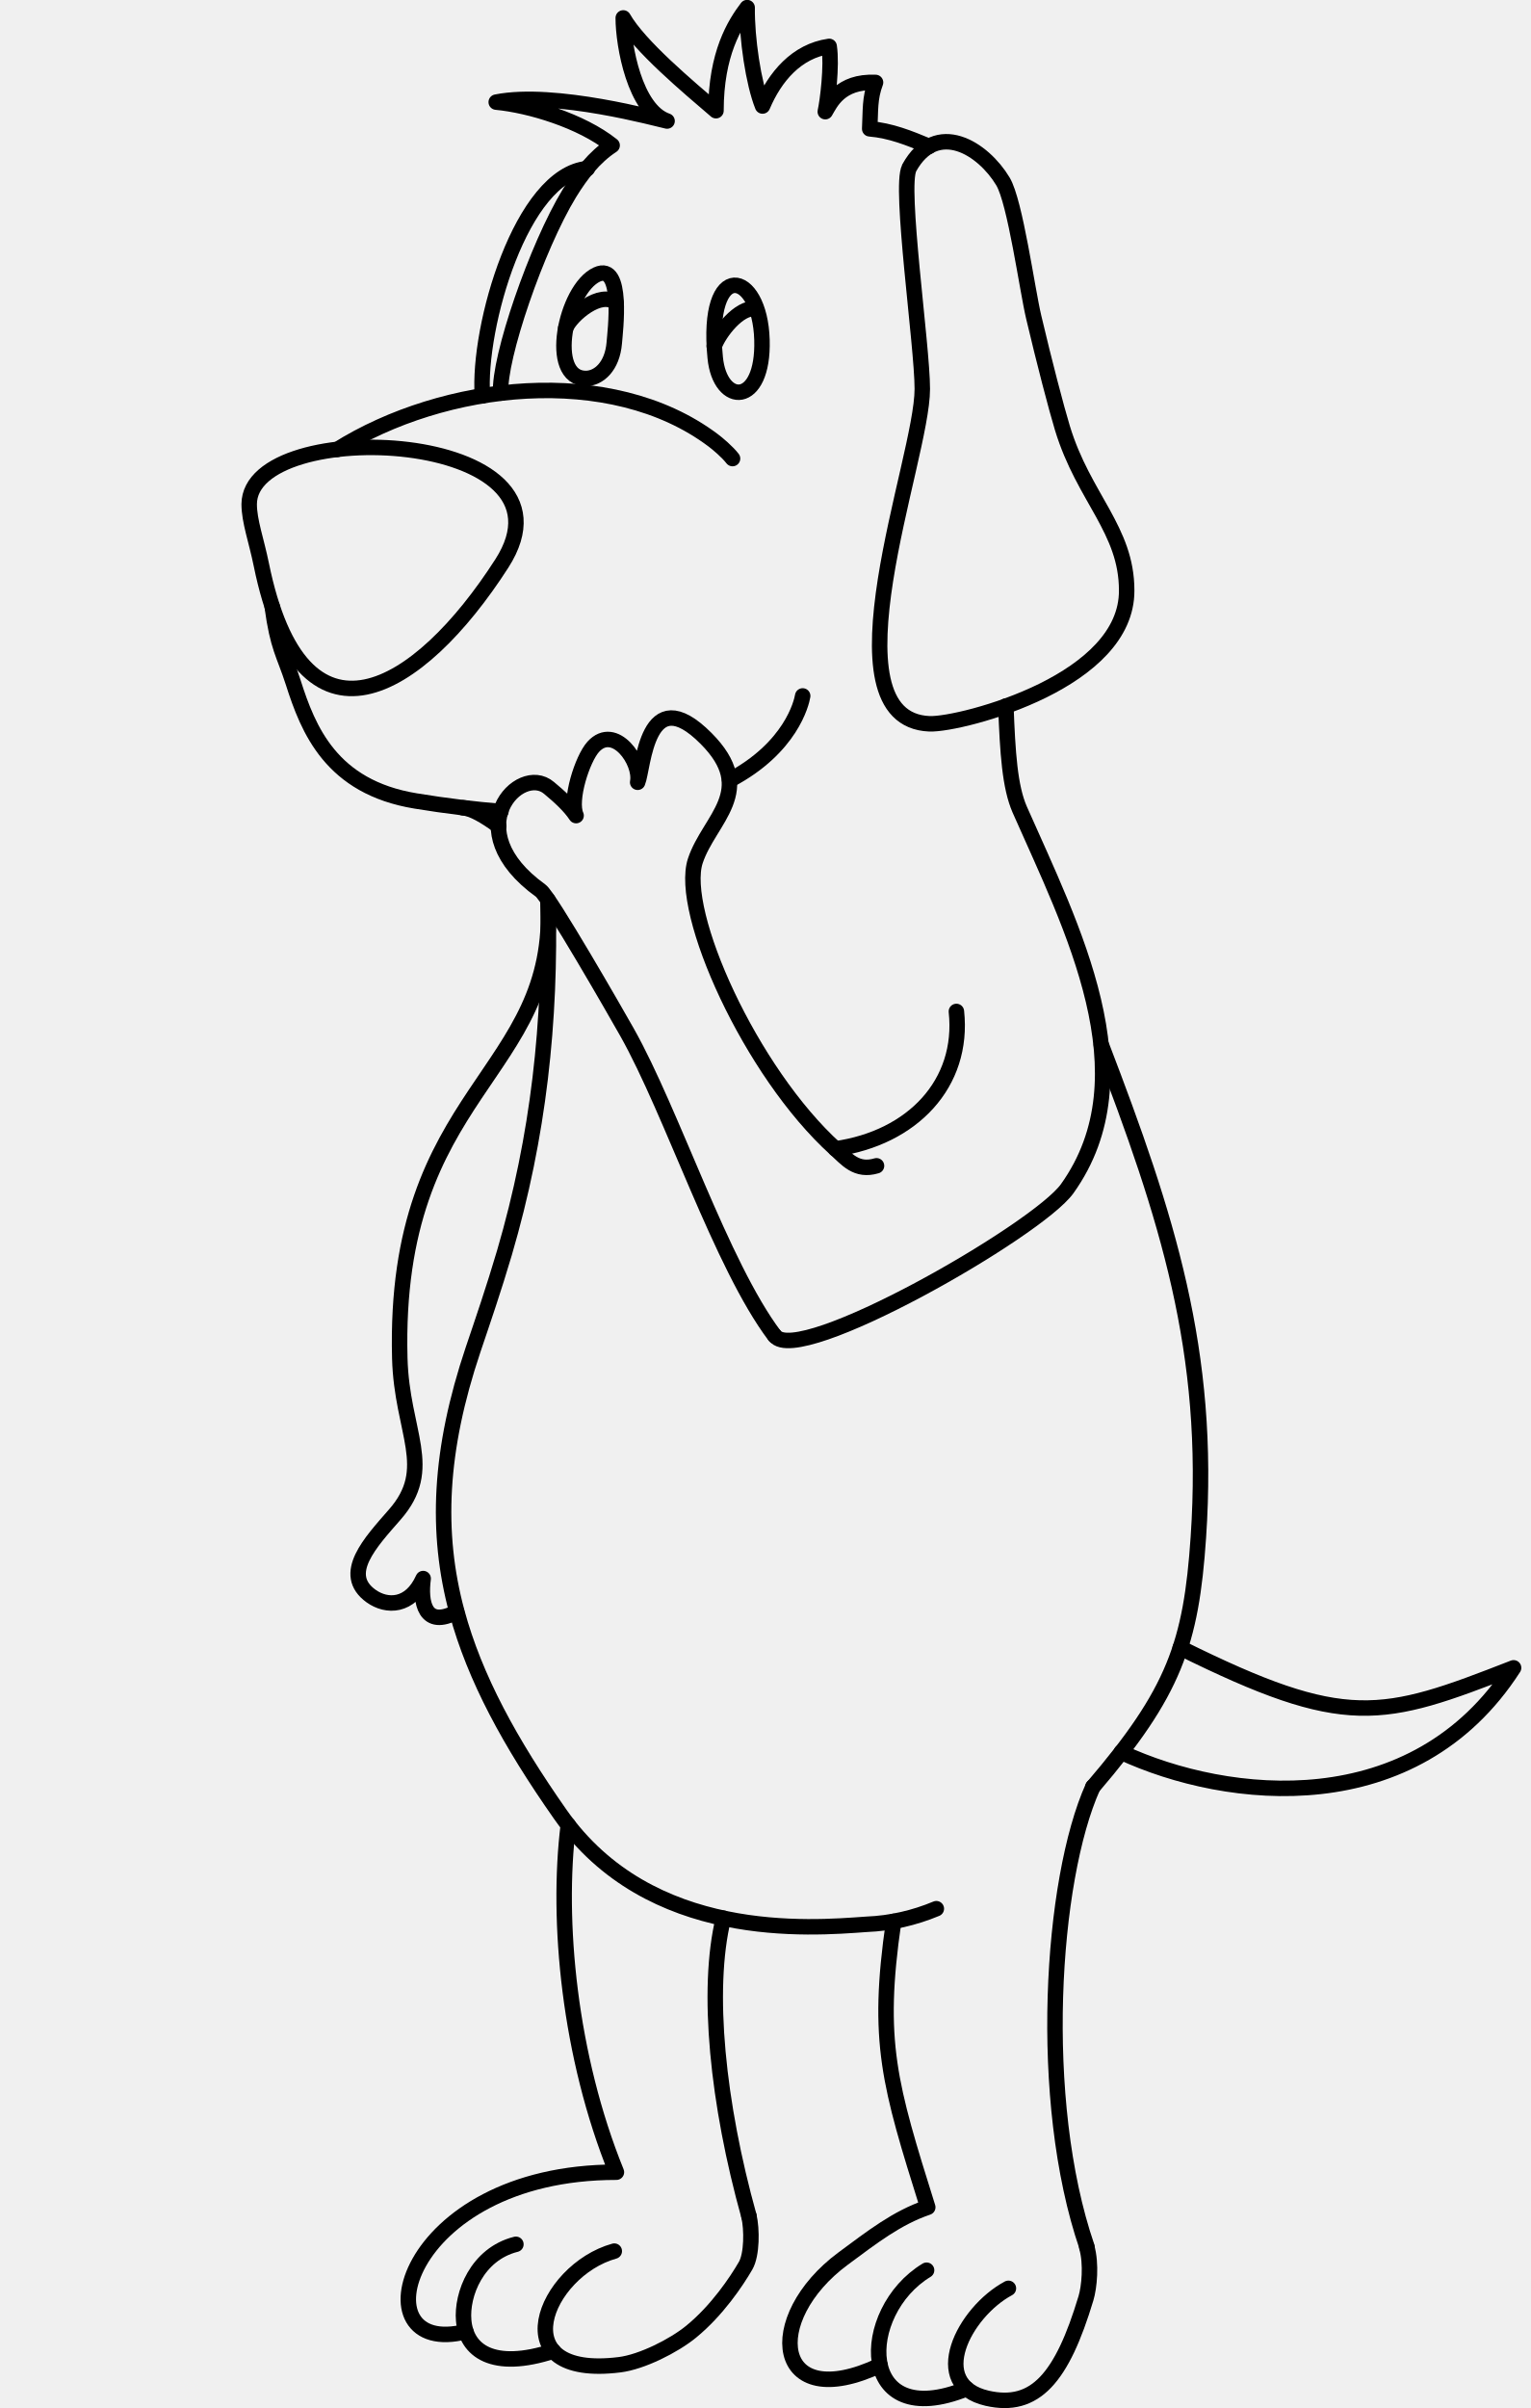
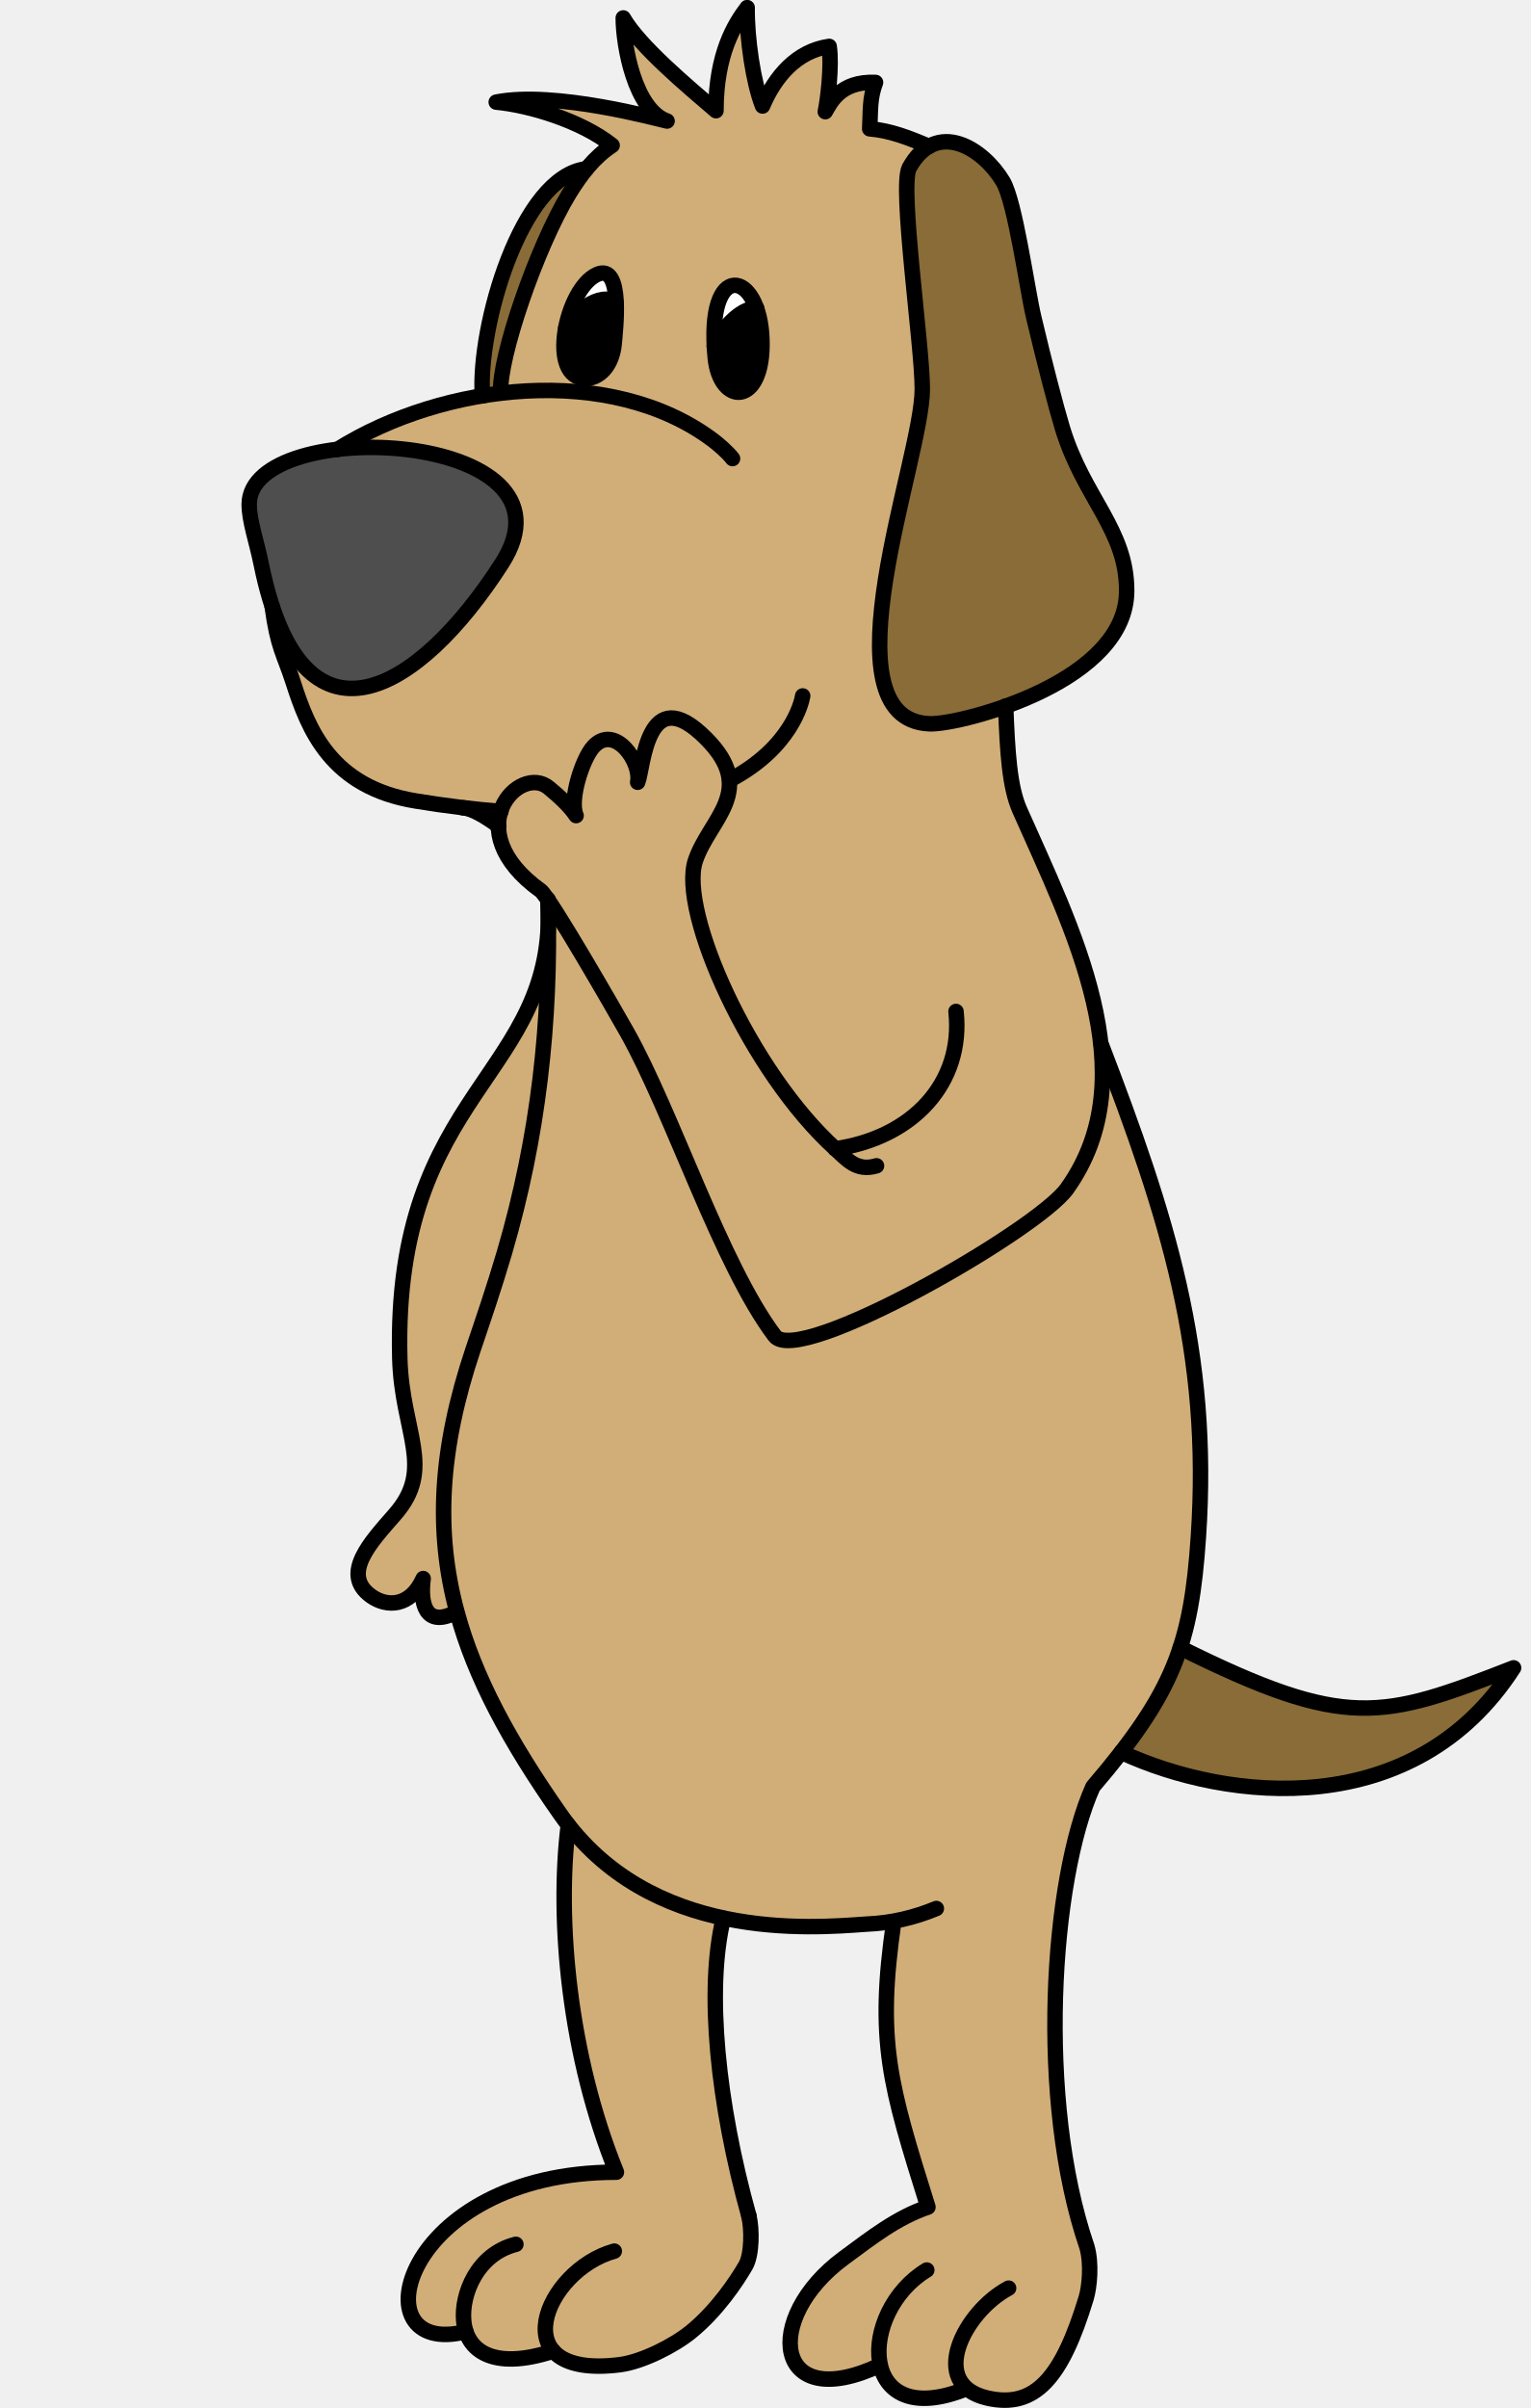
<svg xmlns="http://www.w3.org/2000/svg" xml:space="preserve" width="78.581mm" height="123.56mm" version="1.1" style="shape-rendering:geometricPrecision; text-rendering:geometricPrecision; image-rendering:optimizeQuality; fill-rule:evenodd; clip-rule:evenodd" viewBox="0 0 7858 12356">
  <defs>
    <style type="text/css">
   
    .str0 {stroke:black;stroke-width:79.37;stroke-linecap:round;stroke-linejoin:round}
-     .fil0 {fill:none}
+     .fil5 {fill:none}
+     .fil1 {fill:black}
+     .fil0 {fill:#4E4E4E}
+     .fil3 {fill:#896C37}
+     .fil4 {fill:#D1AE78}
+     .fil2 {fill:white}
   
  </style>
  </defs>
-   <g id="Layer_x0020_1">
-     <g id="_1157125488">
-       <path class="fil0 str0" d="M2917 9365c-61,493 5,1185 247,1781 -1108,0 -1333,961 -773,818" />
-       <path class="fil0 str0" d="M3713 9843c-90,369 -29,954 131,1528" />
-       <path class="fil0 str0" d="M2648 11516c-200,50 -280,258 -268,391 13,153 147,259 460,157" />
-       <path class="fil0 str0" d="M3153 11551c-359,100 -584,659 27,583 114,-14 279,-97 368,-170 133,-109 232,-257 279,-338 33,-57 33,-188 17,-255" />
-       <path class="fil0 str0" d="M4587 9859c-90,618 -22,838 175,1467 -159,54 -285,153 -434,263 -418,309 -358,806 189,548" />
-       <path class="fil0 str0" d="M5610 9168c-215,477 -289,1609 -31,2361" />
-       <path class="fil0 str0" d="M4756 11649c-353,213 -361,838 206,608" />
-       <path class="fil0 str0" d="M5176 11742c-229,123 -417,493 -109,564 246,56 384,-104 507,-513 17,-56 29,-177 4,-263" />
-       <path class="fil0 str0" d="M2376 4145c47,3 115,43 184,94" />
-       <path class="fil0 str0" d="M1732 2306c545,-342 1402,-442 1928,-47 23,17 74,60 100,94" />
-       <path class="fil0 str0" d="M4769 751c-103,-43 -197,-81 -305,-90 5,-95 -1,-156 30,-238 -184,-8 -232,107 -258,150 12,-54 35,-234 20,-335 -168,24 -279,157 -342,306 -47,-117 -81,-348 -79,-505 -63,83 -160,236 -160,529 -141,-121 -394,-332 -476,-476 0,140 59,472 225,529 -41,-8 -575,-157 -877,-97 170,16 436,95 595,222 -92,60 -159,148 -219,245 -168,275 -365,849 -353,1026" />
-       <path class="fil0 str0" d="M3063 1409c-161,75 -255,535 -55,533 65,-1 135,-61 145,-183 4,-53 50,-415 -90,-350z" />
-       <path class="fil0 str0" d="M2904 1683c25,-65 181,-197 258,-128" />
-       <path class="fil0 str0" d="M3671 1835c-50,-509 230,-450 240,-91 10,343 -216,340 -240,91z" />
-       <path class="fil0 str0" d="M3666 1776c26,-71 127,-201 211,-192" />
-       <path class="fil0 str0" d="M3015 865c-338,30 -564,811 -539,1166" />
-       <path class="fil0 str0" d="M1397 3112c29,214 60,241 108,390 77,241 194,537 629,608 158,26 303,43 437,54m1174 -161c315,-166 369,-396 375,-432" />
-       <path class="fil0 str0" d="M2576 2891c-427,665 -1027,1025 -1235,5 -25,-123 -62,-222 -62,-309 2,-460 1740,-387 1297,304z" />
-       <path class="fil0 str0" d="M4667 862c-26,47 -9,274 14,518 23,243 53,502 53,616 0,183 -129,598 -189,980 -60,384 -51,727 226,738 84,3 348,-55 583,-171 228,-113 430,-282 429,-513 0,-157 -55,-274 -123,-398 -69,-125 -152,-255 -207,-436 -31,-102 -92,-335 -147,-568 -34,-143 -95,-592 -158,-697 -101,-169 -340,-323 -481,-70z" />
-       <path class="fil0 str0" d="M2813 4620c15,625 -48,1209 -224,1809 -54,183 -110,346 -161,497 -173,515 -193,936 -83,1345 92,340 273,671 531,1039 459,655 1282,585 1572,564 126,-5 245,-33 358,-80m847 -4432c337,879 563,1573 498,2526 -37,546 -124,794 -541,1281" />
-       <path class="fil0 str0" d="M5755 8991c549,255 1505,357 2014,-433 -678,265 -860,319 -1711,-103" />
-       <path class="fil0 str0" d="M2813 4620c52,903 -797,968 -761,2349 10,382 184,564 -26,803 -123,141 -279,305 -121,418 80,57 201,57 267,-90 -16,121 7,259 172,171" />
-       <g>
-         <path class="fil0 str0" d="M4499 5982c-104,31 -153,-35 -211,-87 -436,-394 -805,-1217 -719,-1478 71,-214 322,-360 55,-628 -307,-308 -321,155 -351,225 21,-106 -119,-302 -228,-182 -56,62 -124,274 -88,353 -32,-49 -87,-99 -139,-142 -150,-128 -477,215 -43,527 47,34 390,632 443,726 233,413 483,1193 758,1558" />
-         <path class="fil0 str0" d="M4909 5190c40,370 -226,649 -621,705m-311 959c119,163 1348,-540 1501,-755 417,-584 22,-1343 -244,-1945 -51,-117 -62,-291 -71,-531" />
-       </g>
-     </g>
+   <g id="Colours">
+     <path class="fil0" d="M2576 2891c292,-455 -362,-642 -844,-585 -249,30 -452,124 -453,281 0,87 37,186 62,309 16,81 35,153 56,216 245,745 786,391 1179,-221z" />
+     <path class="fil1" d="M3153 1759c2,-25 13,-119 10,-205 -77,-69 -233,63 -258,128 -25,132 -2,261 104,260 65,-1 135,-61 145,-183z" />
+     <path class="fil1" d="M3671 1835c25,249 250,252 240,-91 -2,-63 -12,-117 -27,-160 -85,-9 -192,122 -218,193 1,19 2,38 5,59z" />
+     <path class="fil2" d="M3162 1555c-4,-95 -26,-180 -100,-145 -76,35 -136,156 -159,274 25,-65 181,-197 258,-128z" />
+     <path class="fil2" d="M3884 1583c-68,-192 -237,-171 -218,193 26,-71 133,-201 218,-193z" />
+     <path class="fil3" d="M5453 2196c-31,-102 -92,-335 -147,-568 -34,-143 -95,-592 -158,-697 -79,-133 -244,-257 -379,-180 -37,21 -71,56 -101,110 -26,47 -9,274 14,518 23,243 53,502 53,616 0,183 -129,598 -189,980 -60,384 -51,727 226,738 62,3 220,-28 393,-90 63,-23 127,-50 190,-81 228,-113 430,-282 429,-513 0,-157 -55,-274 -123,-398 -69,-125 -152,-255 -207,-436z" />
+     <path class="fil3" d="M2568 2018c-11,-177 185,-751 353,-1026 27,-45 56,-87 88,-126 -335,38 -558,813 -534,1165 31,-5 61,-9 92,-13z" />
+     <path class="fil3" d="M7769 8558c-678,265 -860,319 -1711,-103 -58,177 -150,339 -303,536 549,255 1505,357 2014,-433z" />
+     <path class="fil4" d="M5653 5362c337,879 563,1573 498,2526 -37,546 -124,794 -541,1281 -215,477 -289,1609 -31,2361 25,87 13,207 -4,263 -124,408 -261,569 -507,513 -45,-10 -80,-27 -105,-49 -273,110 -412,23 -445,-120 -547,258 -607,-240 -189,-548 149,-110 275,-209 434,-263 -197,-629 -265,-849 -175,-1467 -45,8 -92,13 -139,15 -290,22 -1112,92 -1572,-564 -258,-368 -440,-699 -531,-1039 -110,-409 -90,-830 83,-1345 51,-151 107,-314 161,-497 176,-598 239,-1179 224,-1800l0 -13c102,148 361,600 407,680 233,413 483,1193 758,1558 119,163 1348,-540 1501,-755 55,-77 96,-158 125,-241l11 5 4 -51c43,-145 50,-297 34,-451l0 0z" />
+     <path class="fil4" d="M2589 6429c166,-565 232,-1115 226,-1698 -21,800 -798,916 -763,2237 10,382 184,564 -26,803 -123,141 -279,305 -121,418 80,57 201,57 267,-90 -16,121 7,259 172,171 -110,-409 -90,-830 83,-1345 51,-151 107,-314 161,-497z" />
+     <path class="fil4" d="M3713 9843c-278,-59 -574,-193 -797,-478 -61,493 5,1185 247,1781 -1108,0 -1333,961 -773,818 40,120 176,189 448,100 53,60 160,93 341,71 114,-14 279,-97 368,-170 133,-109 232,-257 279,-338 33,-57 33,-188 17,-255 -160,-574 -222,-1159 -131,-1528z" />
+     <path class="fil4" d="M4545 2976c60,-381 189,-797 189,-980 0,-114 -30,-373 -53,-616 -23,-244 -40,-472 -14,-518 30,-54 65,-90 101,-110 -103,-43 -197,-81 -305,-90 5,-95 -1,-156 30,-238 -184,-8 -232,107 -258,150 12,-54 35,-234 20,-335 -168,24 -279,157 -342,306 -47,-117 -81,-348 -79,-505 -63,83 -160,236 -160,529 -141,-121 -394,-332 -476,-476 0,140 59,472 225,529 -41,-8 -575,-157 -877,-97 170,16 436,95 595,222 -50,33 -92,73 -130,119 -32,39 -61,81 -88,126 -168,275 -365,849 -353,1026 -31,4 -62,8 -92,13 -270,45 -531,141 -744,275 481,-57 1136,130 844,585 -393,612 -933,966 -1179,221 29,214 60,241 108,390 77,241 194,537 629,608 84,14 164,25 241,34 0,0 1,0 1,0 3,0 6,1 8,1 64,8 126,14 186,18 -7,23 -11,48 -11,75 1,98 57,217 216,331 47,34 390,632 443,726 233,413 483,1193 758,1558 119,163 1348,-540 1501,-755 161,-226 201,-478 174,-738 -43,-410 -255,-838 -418,-1208 -51,-117 -62,-291 -71,-531 -173,62 -331,93 -393,90 -277,-11 -287,-354 -226,-738zm-634 -1232c10,343 -216,340 -240,91 -2,-21 -4,-40 -5,-59 -19,-363 150,-384 218,-193 15,43 25,97 27,160zm-758 16c-10,122 -80,182 -145,183 -106,1 -129,-127 -104,-260 22,-118 83,-238 159,-274 74,-34 96,50 100,145 4,86 -8,180 -10,205z" />
+   </g>
+   <g id="lineart">
+     <path class="fil5 str0" d="M4769 751c-103,-43 -197,-81 -305,-90 5,-95 -1,-156 30,-238 -184,-8 -232,107 -258,150 12,-54 35,-234 20,-335 -168,24 -279,157 -342,306 -47,-117 -81,-348 -79,-505 -63,83 -160,236 -160,529 -141,-121 -394,-332 -476,-476 0,140 59,472 225,529 -41,-8 -575,-157 -877,-97 170,16 436,95 595,222 -92,60 -159,148 -219,245 -168,275 -365,849 -353,1026" />
+     <path class="fil5 str0" d="M2917 9365c-61,493 5,1185 247,1781 -1108,0 -1333,961 -773,818" />
+     <path class="fil5 str0" d="M3713 9843c-90,369 -29,954 131,1528" />
+     <path class="fil5 str0" d="M2648 11516c-200,50 -280,258 -268,391 13,153 147,259 460,157" />
+     <path class="fil5 str0" d="M3153 11551c-359,100 -584,659 27,583 114,-14 279,-97 368,-170 133,-109 232,-257 279,-338 33,-57 33,-188 17,-255" />
+     <path class="fil5 str0" d="M2376 4145c47,3 115,43 184,94" />
+     <path class="fil5 str0" d="M1732 2306c545,-342 1402,-442 1928,-47 23,17 74,60 100,94" />
+     <path class="fil5 str0" d="M3063 1409c-161,75 -255,535 -55,533 65,-1 135,-61 145,-183 4,-53 50,-415 -90,-350z" />
+     <path class="fil5 str0" d="M2904 1683c25,-65 181,-197 258,-128" />
+     <path class="fil5 str0" d="M3671 1835c-50,-509 230,-450 240,-91 10,343 -216,340 -240,91z" />
+     <path class="fil5 str0" d="M3666 1776c26,-71 133,-201 218,-193" />
+     <path class="fil5 str0" d="M3010 866c-335,38 -558,813 -534,1165 -24,-353 199,-1127 534,-1165z" />
+     <path class="fil5 str0" d="M1397 3112c29,214 60,241 108,390 77,241 194,537 629,608 158,26 303,43 437,54m1174 -161c315,-166 369,-396 375,-432" />
+     <path class="fil5 str0" d="M2576 2891c-427,665 -1027,1025 -1235,5 -25,-123 -62,-222 -62,-309 2,-460 1740,-387 1297,304z" />
+     <path class="fil5 str0" d="M4667 862c-26,47 -9,274 14,518 23,243 53,502 53,616 0,183 -129,598 -189,980 -60,384 -51,727 226,738 84,3 348,-55 583,-171 228,-113 430,-282 429,-513 0,-157 -55,-274 -123,-398 -69,-125 -152,-255 -207,-436 -31,-102 -92,-335 -147,-568 -34,-143 -95,-592 -158,-697 -101,-169 -340,-323 -481,-70z" />
+     <path class="fil5 str0" d="M2813 4615c0,3 0,10 0,13 15,621 -49,1203 -224,1800 -54,183 -110,346 -161,497 -173,515 -193,936 -83,1345 92,340 273,671 531,1039 459,655 1282,585 1572,564 126,-5 245,-33 358,-80m847 -4432c337,879 563,1573 498,2526 -37,546 -124,794 -541,1281 -215,477 -289,1609 -31,2361 25,87 13,207 -4,263 -124,408 -261,569 -507,513 -309,-71 -121,-441 109,-564m-589 -1883c-90,618 -22,838 175,1467 -159,54 -285,153 -434,263 -418,309 -358,806 189,548m239 -488c-353,213 -361,838 206,608" />
+     <path class="fil5 str0" d="M5755 8991c549,255 1505,357 2014,-433 -678,265 -860,319 -1711,-103" />
+     <path class="fil5 str0" d="M2813 4620c52,903 -797,968 -761,2349 10,382 184,564 -26,803 -123,141 -279,305 -121,418 80,57 201,57 267,-90 -16,121 7,259 172,171" />
+     <path class="fil5 str0" d="M4499 5982c-104,31 -153,-35 -211,-87 -436,-394 -805,-1217 -719,-1478 71,-214 322,-360 55,-628 -307,-308 -321,155 -351,225 21,-106 -119,-302 -228,-182 -56,62 -124,274 -88,353 -32,-49 -87,-99 -139,-142 -150,-128 -477,215 -43,527 47,34 390,632 443,726 233,413 483,1193 758,1558 119,163 1348,-540 1501,-755 417,-584 22,-1343 -244,-1945 -51,-117 -62,-291 -71,-531m-255 1567c40,370 -226,649 -621,705" />
  </g>
</svg>
